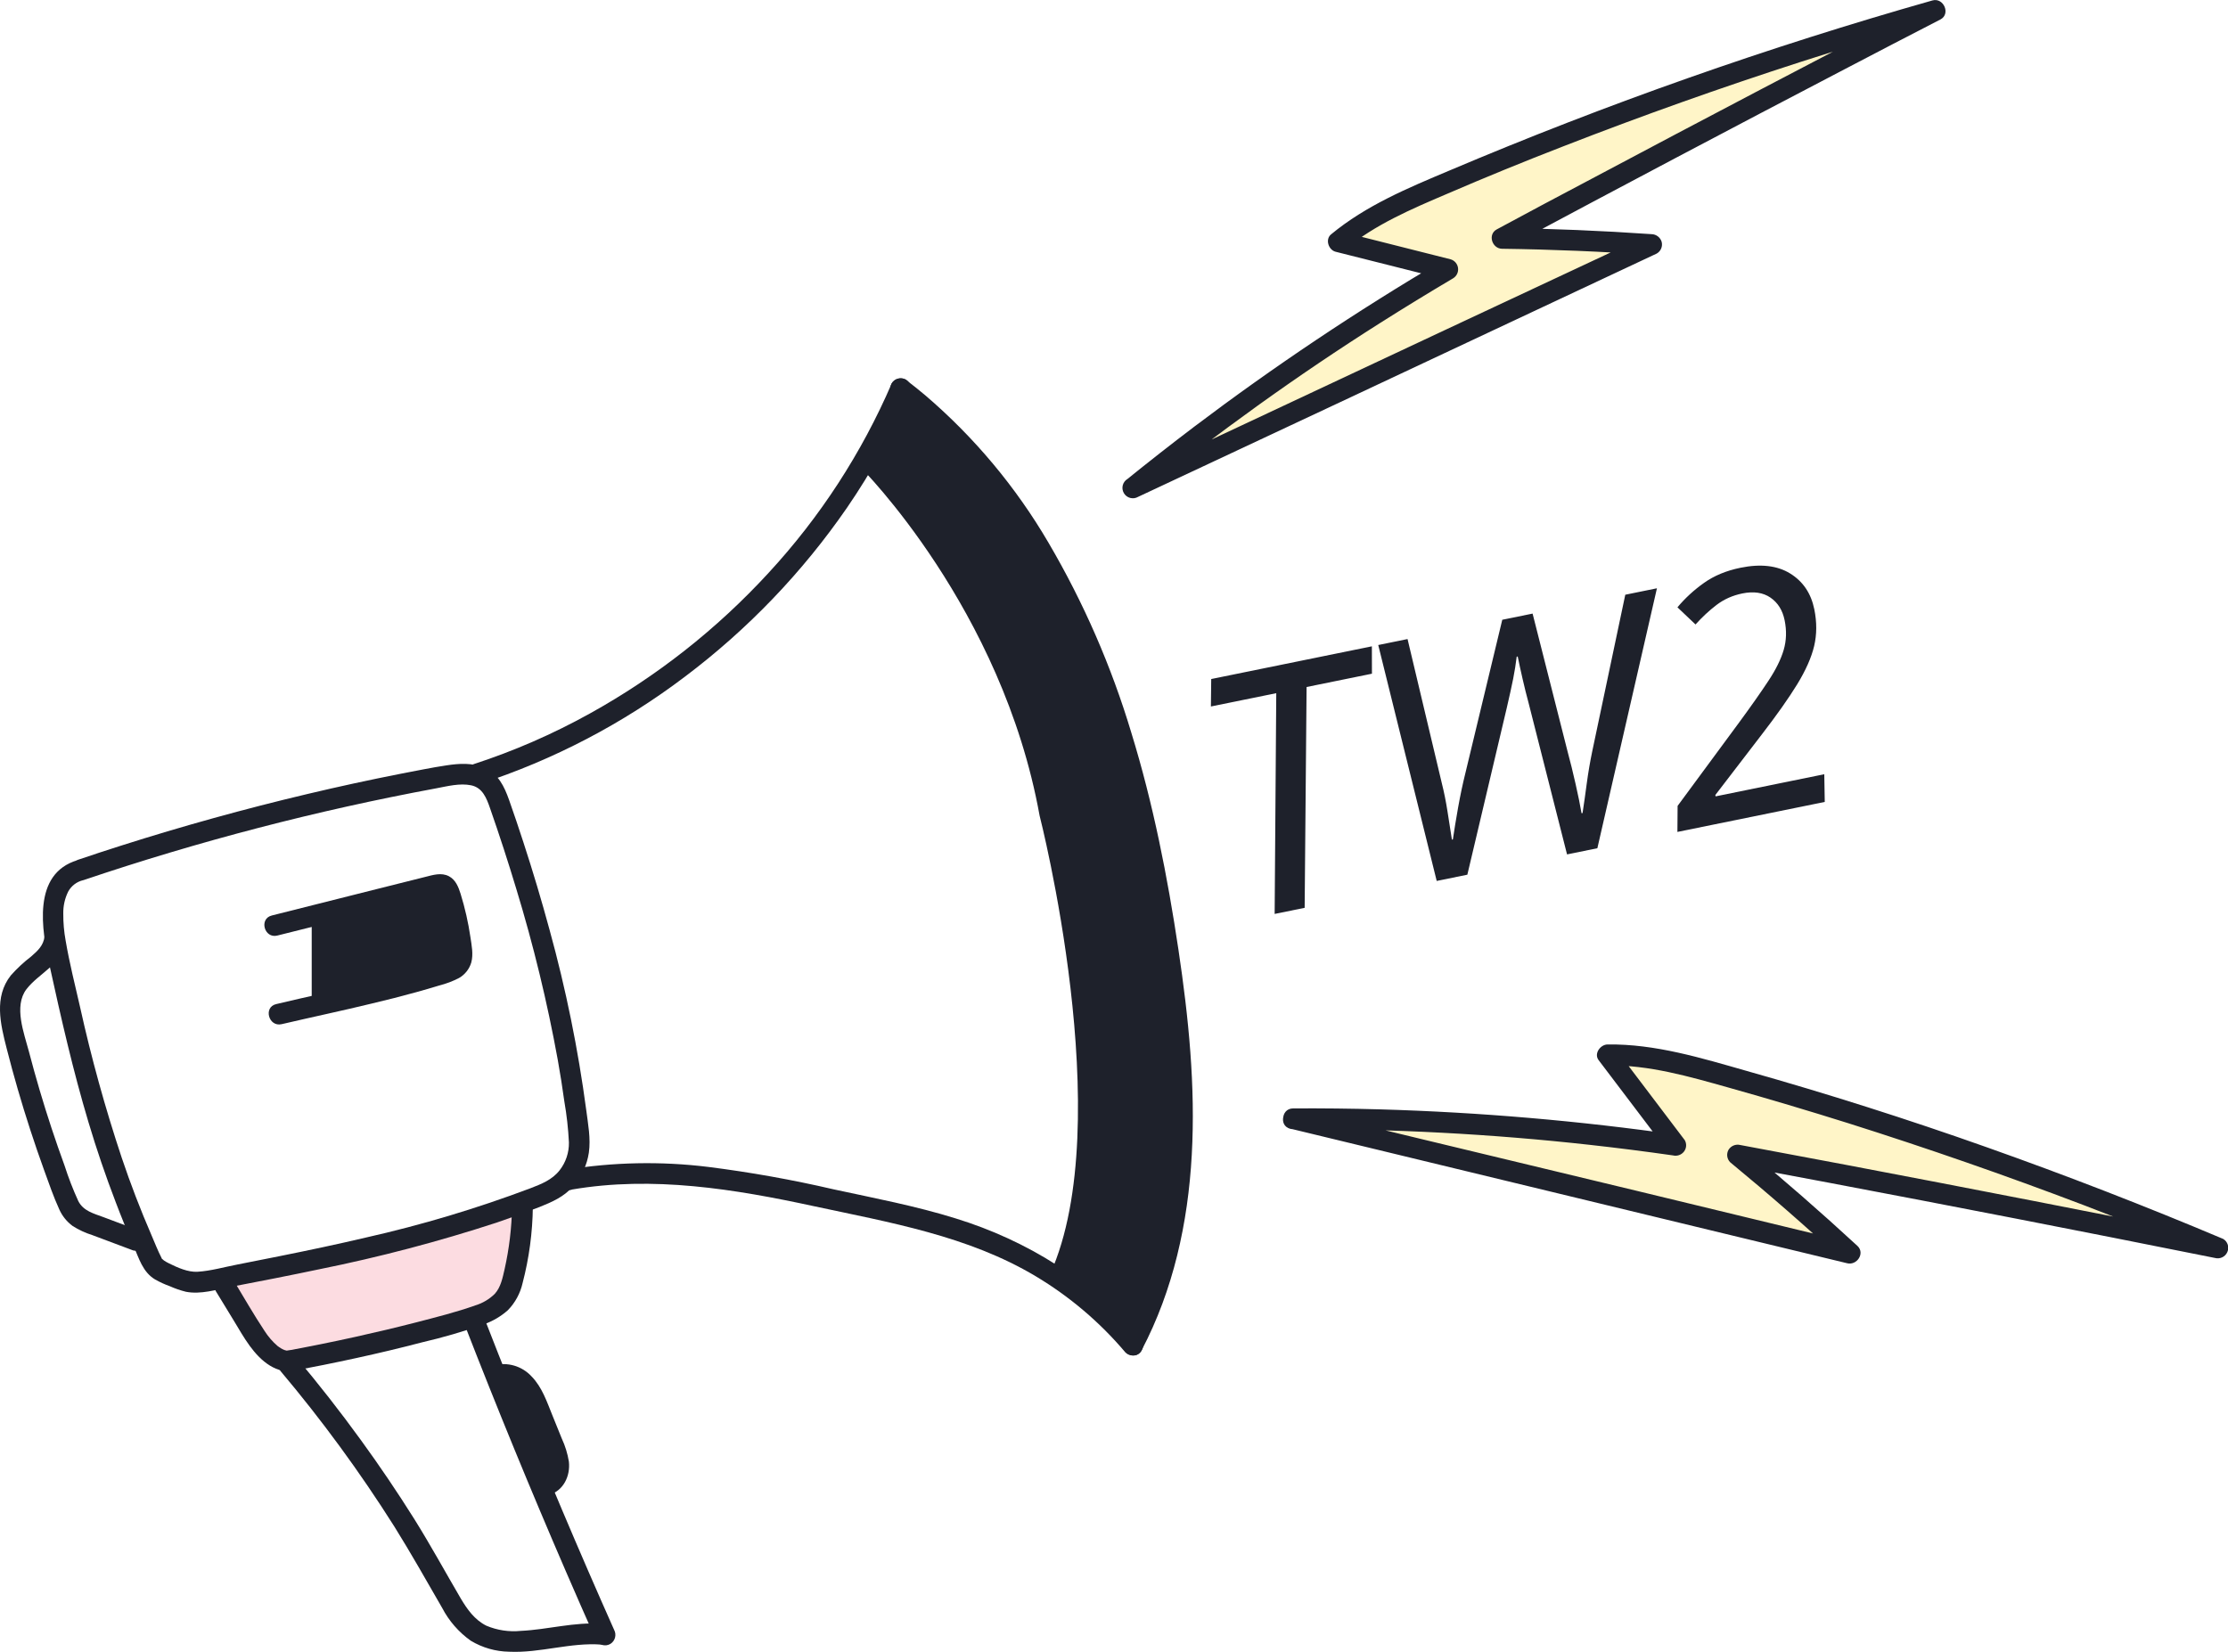
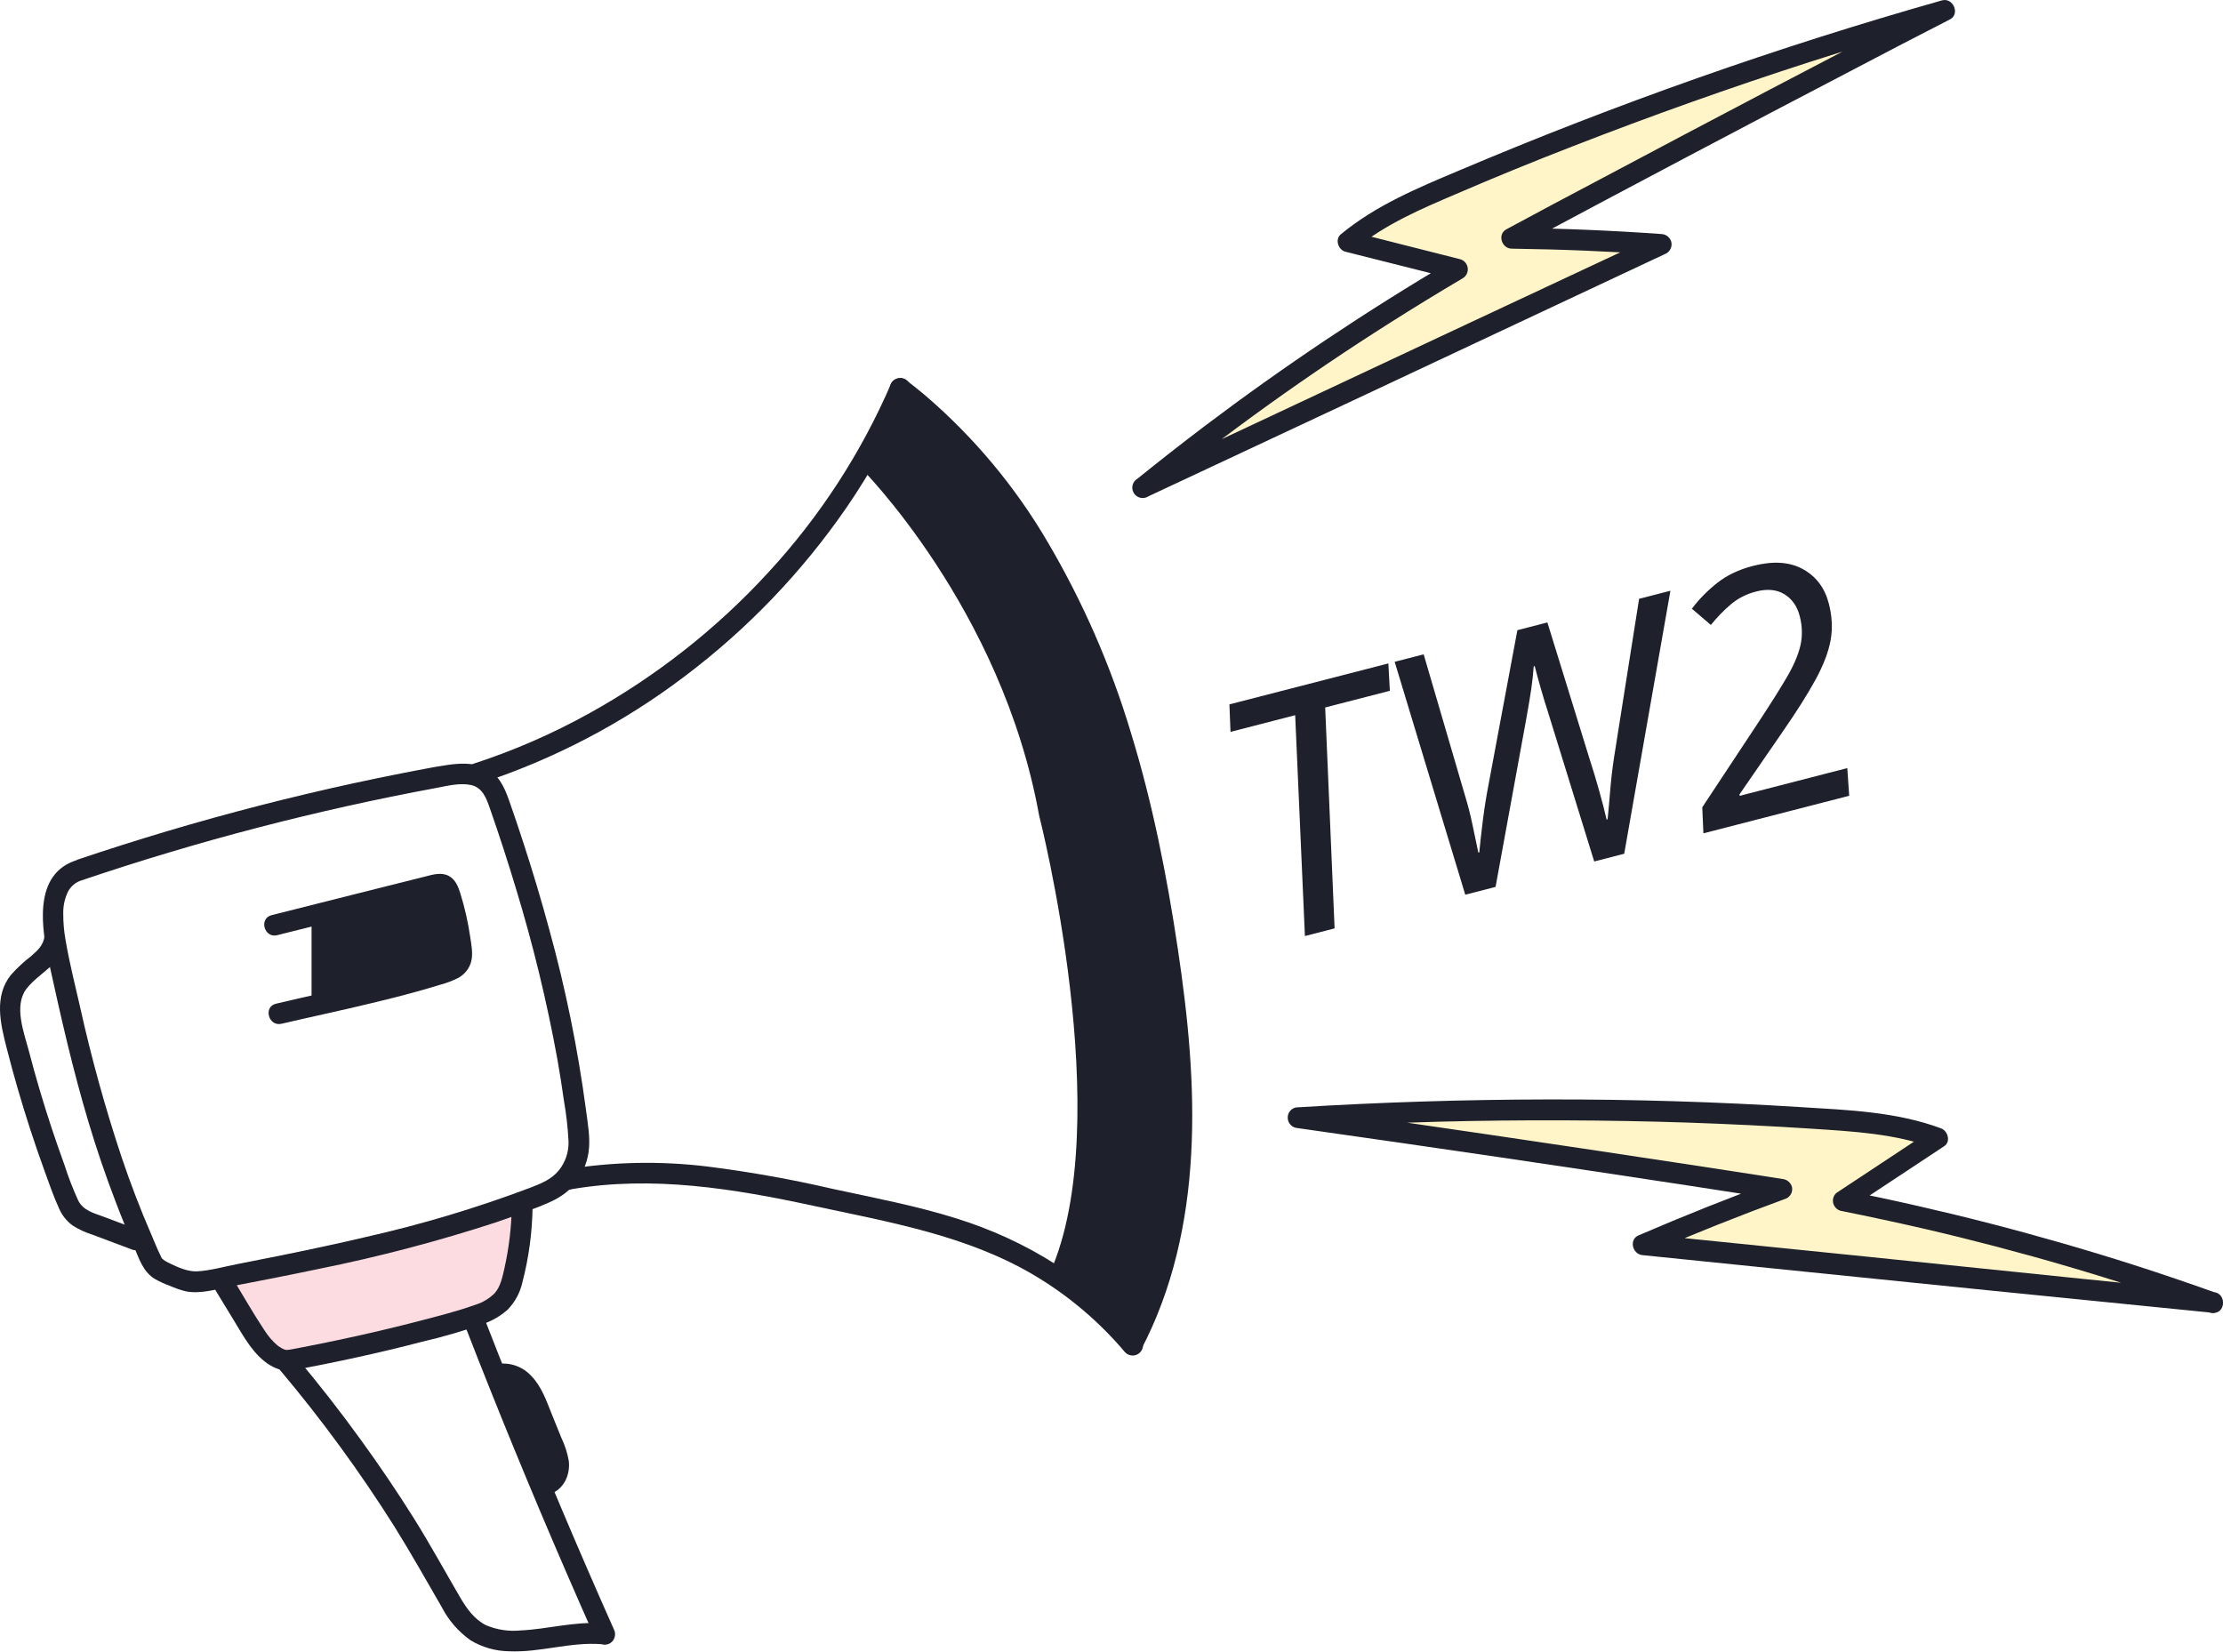
- <svg xmlns="http://www.w3.org/2000/svg" viewBox="0 0 535.5 397.09">
+ <svg xmlns="http://www.w3.org/2000/svg" viewBox="0 0 534.56 397.09">
  <defs>
-     <style>.cls-1,.cls-4{fill:#1e212b;}.cls-2{fill:#fcdce1;}.cls-3{fill:#fff5c8;}.cls-4{font-size:81.77px;font-family:Sarabun-MediumItalic, Sarabun;font-weight:500;font-style:italic;}</style>
+     <style>.cls-1,.cls-3{fill:#1e212b;}.cls-2{fill:#fcdce1;}.cls-3{isolation:isolate;font-size:81.77px;font-family:Sarabun-MediumItalic, Sarabun;font-weight:500;font-style:italic;}.cls-4{fill:#fff5c8;}</style>
  </defs>
-   <g id="Layer_6" data-name="Layer 6">
-     <path class="cls-1" d="M210.49,115.7s34,33.82,43,83.7c0,0,18.92,73.72,2.57,110.1l19.76,17.16s24.07-44.88,2.51-127c0,0-14.8-72.29-58.24-102.94Z" transform="translate(-3.62 -3.32)" />
-     <polygon class="cls-2" points="125.57 290.05 121.4 311.88 68.51 327.59 54.03 309.12 125.57 290.05" />
-     <polygon class="cls-1" points="119.28 330.66 131.29 356.94 134.26 352.73 125.97 332.68 119.28 330.66" />
-     <path class="cls-3" d="M281.74,115.83c3.74-2.91,118.82-53.72,118.82-53.72l-30.35-3.49,91.2-49S358.81,37.54,329.53,58.22l-4.74,3.51,24.53,5.72L275.9,120.6Z" transform="translate(-3.62 -3.32)" />
-     <path class="cls-3" d="M314.44,272.23c4.12-.1,70.3,2.76,91.94,6.39L390,256.94s64.78,12.21,140.6,43.82L424.12,283.38l24.16,21.21Z" transform="translate(-3.62 -3.32)" />
-     <text class="cls-4" transform="translate(294.19 222.18) rotate(-11.51)">TW2</text>
-     <path class="cls-1" d="M78.54,223.57c.49-.12,32.11-7.15,32.11-7.15l3.54,18.41L78.54,245.15Z" transform="translate(-3.62 -3.32)" />
+   <g id="Layer_1" data-name="Layer 1">
+     <g id="Layer_6" data-name="Layer 6">
+       <path class="cls-1" d="M206.87,112.38s34,33.82,43,83.7c0,0,18.92,73.72,2.57,110.1l19.76,17.16s24.07-44.88,2.51-127c0,0-14.8-72.29-58.24-102.94Z" transform="translate(0)" />
+       <polygon class="cls-2" points="125.57 290.05 121.4 311.88 68.51 327.59 54.03 309.12 125.57 290.05" />
+       <polygon class="cls-1" points="119.28 330.66 131.29 356.94 134.26 352.73 125.97 332.68 119.28 330.66" />
+       <text class="cls-3" transform="matrix(0.97, -0.25, 0.25, 0.97, 301.74, 228.21)">TW2</text>
+       <path class="cls-1" d="M74.92,220.25c.49-.12,32.11-7.15,32.11-7.15l3.54,18.41L74.92,241.83Z" transform="translate(0)" />
+     </g>
+     <g id="Layer_5" data-name="Layer 5">
+       <path class="cls-1" d="M69.73,329.68c10.65-2,21.25-4.25,31.74-7a136.88,136.88,0,0,0,14.84-4.33,17.46,17.46,0,0,0,5.76-3.39,13.63,13.63,0,0,0,3.54-6.54,76,76,0,0,0,2.46-18.32c.06-3.22-4.94-3.22-5,0a74.26,74.26,0,0,1-1.79,15c-.47,2-.9,4.32-2.36,5.93a11.32,11.32,0,0,1-4.66,2.77c-4.6,1.64-9.41,2.83-14.12,4.06q-7.36,1.89-14.76,3.52Q77,323.24,68.45,324.8a2.52,2.52,0,0,0-1.74,3.08A2.55,2.55,0,0,0,69.73,329.68Z" transform="translate(0)" />
+       <path class="cls-1" d="M67.38,329.54A338.7,338.7,0,0,1,94.77,367c4,6.41,7.71,13,11.5,19.57a22.31,22.31,0,0,0,6.87,7.89,18.37,18.37,0,0,0,9.24,2.65c7.45.35,14.73-2.28,22.19-1.71a2.5,2.5,0,1,0,0-5c-6.52-.49-12.9,1.4-19.39,1.7a17,17,0,0,1-8.27-1.24c-2.85-1.41-4.66-4-6.22-6.64-3.7-6.33-7.21-12.75-11.11-19q-6.08-9.68-12.79-18.92Q79.23,335.83,70.92,326a2.5,2.5,0,0,0-3.54,3.54Z" transform="translate(0)" />
+       <path class="cls-1" d="M111.73,318.59q11.56,29.78,24.25,59.09,3.6,8.32,7.29,16.61a2.51,2.51,0,0,0,3.42.9,2.56,2.56,0,0,0,.9-3.42q-12.78-28.71-24.47-57.88-3.33-8.31-6.57-16.65a2.57,2.57,0,0,0-3.08-1.75,2.52,2.52,0,0,0-1.74,3.08Z" transform="translate(0)" />
+       <path class="cls-1" d="M120,333.08c4.58-1.47,6.72,5.46,8,8.51,1.08,2.66,2.25,5.3,3.22,8,.44,1.25,1.43,4.36-.5,4.94-3.08.93-1.77,5.76,1.33,4.82,3.44-1,5.12-4.56,4.73-8A21.13,21.13,0,0,0,135,345.8l-2.25-5.56c-1.32-3.25-2.48-6.78-5-9.35a9.16,9.16,0,0,0-9.12-2.66c-3,1-1.75,5.81,1.33,4.83Z" transform="translate(0)" />
+       <path class="cls-1" d="M115.21,188.48a167.85,167.85,0,0,0,49.5-25.88A175.48,175.48,0,0,0,203.6,122a159.1,159.1,0,0,0,15.05-27.34,2.58,2.58,0,0,0-.9-3.42,2.53,2.53,0,0,0-3.42.9,161.12,161.12,0,0,1-29.61,45.56,170.53,170.53,0,0,1-43,33.83,157.8,157.8,0,0,1-27.84,12.13c-3,1-1.74,5.81,1.33,4.82Z" transform="translate(0)" />
+       <path class="cls-1" d="M137.38,286c19.52-3.36,39.17-.14,58.3,4,18.2,3.91,37,7.12,53.22,16.81a85.94,85.94,0,0,1,21.6,18.34,2.5,2.5,0,1,0,3.53-3.53c-11.59-13.73-27.22-23.42-44.33-28.69-9.62-3-19.55-4.88-29.37-7a297.56,297.56,0,0,0-30.09-5.38,120.53,120.53,0,0,0-34.19.68,2.51,2.51,0,0,0-1.74,3.07,2.55,2.55,0,0,0,3.07,1.75Z" transform="translate(0)" />
+       <path class="cls-1" d="M274.38,324.6c7.64-14.51,11.16-30.67,12.06-47,.92-16.5-.76-33-3.2-49.35-2.63-17.59-6.08-35.12-11.32-52.14A208.72,208.72,0,0,0,252,130.47,138.83,138.83,0,0,0,222.38,95c-1.52-1.28-3.08-2.52-4.66-3.73a2.5,2.5,0,0,0-2.52,4.32A129.15,129.15,0,0,1,245,128.68a194.08,194.08,0,0,1,20.21,43,325.49,325.49,0,0,1,12.16,51.08c2.61,15.93,4.57,32,4.33,48.23-.23,15.57-2.59,31.4-9,45.72-.81,1.81-1.69,3.6-2.61,5.36-1.5,2.85,2.81,5.38,4.31,2.53Z" transform="translate(0)" />
+     </g>
+     <g id="Layer_7" data-name="Layer 7">
+       <path class="cls-1" d="M66.65,224.9l20.61-5.16,10.12-2.52,5-1.26,2.64-.66a3.18,3.18,0,0,0,.51-.13c.17,0-.13-.37,0,0a46.75,46.75,0,0,1,2.34,9.17,39.44,39.44,0,0,1,.63,4.32c.09,1.35-.08,1.89-1.34,2.46a32.06,32.06,0,0,1-3.82,1.23q-2.61.79-5.24,1.51c-3.28.9-6.59,1.73-9.9,2.52-7.26,1.72-14.56,3.26-21.83,5-3.13.73-1.8,5.56,1.33,4.82,7.27-1.7,14.57-3.23,21.83-5,3.54-.84,7.08-1.73,10.59-2.71q2.73-.75,5.45-1.59a21.9,21.9,0,0,0,4.76-1.8,6.38,6.38,0,0,0,2.94-3.72c.54-2,.09-4.1-.2-6.07a69.42,69.42,0,0,0-2.37-10.46c-.52-1.65-1.18-3.35-2.8-4.21-1.82-.95-3.82-.31-5.68.16l-11.49,2.88-25.41,6.4C62.2,220.86,63.52,225.68,66.65,224.9Z" transform="translate(0)" />
+       <path class="cls-1" d="M20,211.59a614.43,614.43,0,0,1,84.86-22.09c2.67-.5,5.63-1.28,8.35-.72s3.69,3,4.56,5.53q3.38,9.67,6.33,19.47a364.85,364.85,0,0,1,9.94,41q.88,5,1.58,10a79.52,79.52,0,0,1,1.1,9.86,10.61,10.61,0,0,1-2.26,6.72c-1.82,2.29-4.34,3.26-7,4.29a297,297,0,0,1-39.6,11.86C81,299.13,74.07,300.59,67.14,302l-10.08,2c-3.13.6-6.41,1.55-9.6,1.74-2.28.13-4.79-1-6.81-2a9.09,9.09,0,0,1-1.35-.78c.25.18-.37-.35-.34-.31-.48-.53.15.31-.15-.27-.89-1.73-1.6-3.57-2.37-5.36q-4-9.22-7.2-18.74a362.25,362.25,0,0,1-10-36.19c-1.21-5.29-2.55-10.58-3.46-15.93a35,35,0,0,1-.57-6.54,11.49,11.49,0,0,1,1.17-5.25,5.56,5.56,0,0,1,3.6-2.76c3.07-.92,1.76-5.74-1.33-4.82-11,3.27-8.61,16.78-6.74,25.32,2.77,12.65,5.64,25.29,9.36,37.7q2.91,9.75,6.56,19.25,2,5.28,4.27,10.47c1.31,3,2.19,6.27,5.17,8.06a23.34,23.34,0,0,0,3.56,1.63,23.17,23.17,0,0,0,3.86,1.33c3.53.69,7.33-.51,10.79-1.18,7.11-1.36,14.22-2.75,21.3-4.24a377,377,0,0,0,42.6-11.21q5.18-1.75,10.28-3.74c3-1.2,5.9-2.45,8.11-5a15.67,15.67,0,0,0,3.76-8.06c.49-3.4-.2-6.91-.63-10.28a323.86,323.86,0,0,0-8.81-43.28q-2.88-10.62-6.3-21.09c-1.1-3.38-2.23-6.75-3.42-10.11s-2.61-6.29-5.9-7.74c-2.9-1.28-6.06-1.08-9.11-.62-3.66.54-7.3,1.32-10.93,2q-11.36,2.24-22.62,4.91-22.53,5.34-44.6,12.36-5.3,1.68-10.54,3.46c-3,1-1.73,5.85,1.33,4.82Z" transform="translate(0)" />
+       <path class="cls-1" d="M51.87,310.38l4.27,7c1.26,2.06,2.45,4.2,3.88,6.15,2.7,3.69,6.4,6.92,11.29,6A2.51,2.51,0,1,0,70,324.68c-.76.15.23,0-.2,0h-.6c-.6,0,.3.13-.27,0-.15-.05-.31-.08-.46-.12s-.7-.3-.28-.1c-.19-.09-.37-.18-.54-.28a5.69,5.69,0,0,1-.52-.33s-.53-.39-.36-.25a16.21,16.21,0,0,1-3.18-3.68c-2.6-3.92-4.93-8-7.38-12.05a2.5,2.5,0,1,0-4.32,2.52Z" transform="translate(0)" />
+       <path class="cls-1" d="M10.7,225.18c-.28,2.1-1.55,3.31-3.21,4.75a35.11,35.11,0,0,0-4.89,4.55c-4.09,5.18-2.5,11.7-1,17.55q2.51,9.86,5.66,19.53,1.59,4.89,3.34,9.73c1.15,3.15,2.24,6.37,3.64,9.42a10,10,0,0,0,3.21,4,19.83,19.83,0,0,0,4.74,2.2c3.27,1.24,6.55,2.44,9.81,3.68a2.52,2.52,0,0,0,3.08-1.75,2.56,2.56,0,0,0-1.75-3.07l-8.41-3.16c-2.38-.89-4.89-1.48-6.11-3.9a76.67,76.67,0,0,1-3.3-8.53q-1.63-4.5-3.13-9-3-9.09-5.42-18.36c-1.16-4.42-3.71-10.9-.62-15,3-3.92,8.46-5.84,9.19-11.26a2.59,2.59,0,0,0-1.75-3.08c-1.16-.32-2.89.4-3.07,1.75Z" transform="translate(0)" />
+     </g>
  </g>
-   <g id="Layer_5" data-name="Layer 5">
-     <path class="cls-1" d="M73.35,333c10.65-2,21.25-4.25,31.74-7a136.88,136.88,0,0,0,14.84-4.33,17.36,17.36,0,0,0,5.76-3.39,13.67,13.67,0,0,0,3.54-6.54,76,76,0,0,0,2.46-18.32c.06-3.22-4.94-3.22-5,0a74.26,74.26,0,0,1-1.79,15c-.47,2.05-.9,4.32-2.36,5.93a11.34,11.34,0,0,1-4.66,2.77c-4.6,1.64-9.41,2.83-14.12,4.06Q96.39,323.07,89,324.7q-8.43,1.86-16.93,3.42a2.52,2.52,0,0,0-1.74,3.08A2.56,2.56,0,0,0,73.35,333Z" transform="translate(-3.62 -3.32)" />
-     <path class="cls-1" d="M71,332.86a338.7,338.7,0,0,1,27.39,37.41c4,6.41,7.71,13,11.5,19.57a22.33,22.33,0,0,0,6.87,7.89,18.42,18.42,0,0,0,9.24,2.65c7.45.35,14.73-2.28,22.19-1.71a2.5,2.5,0,0,0,0-5c-6.52-.49-12.9,1.4-19.39,1.7a16.93,16.93,0,0,1-8.27-1.24c-2.85-1.41-4.66-4-6.22-6.64-3.7-6.33-7.21-12.75-11.11-19q-6.07-9.67-12.79-18.92-7.56-10.43-15.87-20.28a2.54,2.54,0,0,0-3.54,0,2.56,2.56,0,0,0,0,3.54Z" transform="translate(-3.62 -3.32)" />
-     <path class="cls-1" d="M115.35,321.91Q126.92,351.68,139.6,381q3.6,8.33,7.29,16.61a2.51,2.51,0,0,0,3.42.9,2.56,2.56,0,0,0,.9-3.42q-12.78-28.71-24.47-57.88-3.33-8.31-6.57-16.65a2.58,2.58,0,0,0-3.08-1.75,2.52,2.52,0,0,0-1.74,3.08Z" transform="translate(-3.62 -3.32)" />
-     <path class="cls-1" d="M123.57,336.4c4.58-1.47,6.72,5.46,8,8.51,1.08,2.66,2.25,5.3,3.22,8,.44,1.25,1.43,4.36-.5,4.94-3.08.93-1.77,5.76,1.33,4.82,3.44-1,5.12-4.56,4.73-8a21.25,21.25,0,0,0-1.71-5.55l-2.25-5.56c-1.32-3.25-2.48-6.78-5-9.35a9.16,9.16,0,0,0-9.12-2.66c-3,1-1.75,5.81,1.33,4.83Z" transform="translate(-3.62 -3.32)" />
-     <path class="cls-1" d="M118.83,191.8a167.61,167.61,0,0,0,49.5-25.88,175.68,175.68,0,0,0,38.89-40.58A158.83,158.83,0,0,0,222.27,98a2.58,2.58,0,0,0-.9-3.42,2.52,2.52,0,0,0-3.42.9,161.12,161.12,0,0,1-29.61,45.56,170.48,170.48,0,0,1-43,33.83A158.43,158.43,0,0,1,117.5,187c-3,1-1.74,5.81,1.33,4.82Z" transform="translate(-3.62 -3.32)" />
-     <path class="cls-1" d="M141,289.29c19.52-3.36,39.17-.14,58.3,4,18.2,3.91,37,7.12,53.22,16.81a85.94,85.94,0,0,1,21.6,18.34,2.5,2.5,0,0,0,3.53,0,2.53,2.53,0,0,0,0-3.53c-11.59-13.73-27.22-23.42-44.33-28.69-9.62-3-19.55-4.88-29.37-7a298.06,298.06,0,0,0-30.09-5.38,120.52,120.52,0,0,0-34.19.68,2.51,2.51,0,0,0-1.74,3.07,2.55,2.55,0,0,0,3.07,1.75Z" transform="translate(-3.62 -3.32)" />
-     <path class="cls-1" d="M278,327.92c7.64-14.51,11.16-30.67,12.06-46.95.92-16.5-.76-33-3.2-49.35-2.63-17.59-6.08-35.12-11.32-52.14a209,209,0,0,0-19.91-45.69A138.92,138.92,0,0,0,226,98.34c-1.52-1.28-3.08-2.52-4.66-3.73a2.52,2.52,0,0,0-3.42.9,2.55,2.55,0,0,0,.9,3.42A129.22,129.22,0,0,1,248.63,132a194.15,194.15,0,0,1,20.21,43A325,325,0,0,1,281,226.08c2.61,15.93,4.57,32,4.33,48.23-.23,15.57-2.59,31.4-9,45.72-.81,1.81-1.69,3.6-2.61,5.36-1.5,2.85,2.81,5.38,4.31,2.53Z" transform="translate(-3.62 -3.32)" />
-     <path class="cls-1" d="M277.16,122.76,325.72,100,374.27,77.2l27.55-12.93A2.52,2.52,0,0,0,403,61.45a2.6,2.6,0,0,0-2.41-1.84q-17.91-1.24-35.88-1.49l1.26,4.66q40.46-21.66,81.14-42.89Q458.51,13.92,470,8c2.53-1.31.77-5.34-1.93-4.57q-29.64,8.41-58.71,18.65T352,44.31c-10,4.21-20.05,8.39-28.46,15.35-1.47,1.21-.61,3.75,1.1,4.18L351,70.48l-.6-4.57a628.64,628.64,0,0,0-59.77,40q-8.34,6.33-16.46,12.9a2.53,2.53,0,0,0,0,3.54,2.56,2.56,0,0,0,3.54,0A610.84,610.84,0,0,1,335.4,80.92q8.66-5.48,17.48-10.7a2.52,2.52,0,0,0-.59-4.56L325.92,59,327,63.2c7.17-5.93,15.89-9.64,24.37-13.26q13.92-6,28-11.45,28.24-11,57.14-20.32,16.32-5.25,32.81-9.93l-1.93-4.57q-40.74,21.1-81.26,42.65-11.39,6-22.76,12.14c-2.24,1.2-1.14,4.63,1.26,4.66q18,.24,35.88,1.49L399.3,60,350.74,82.74l-48.55,22.78-27.55,12.92a2.5,2.5,0,0,0,2.52,4.32Z" transform="translate(-3.62 -3.32)" />
-     <path class="cls-1" d="M313.77,274.64l52.13,12.61L418,299.85,447.61,307c2.33.56,4.34-2.42,2.44-4.18q-13.2-12.18-27.06-23.61l-2.43,4.18q45.06,8.39,90,17.27,12.7,2.52,25.41,5.06a2.52,2.52,0,0,0,3-1.44,2.48,2.48,0,0,0-1-3.13q-28-11.82-56.72-22t-57.79-18.38c-10.89-3.1-22-6.53-33.45-6.37-1.71,0-3.36,2.18-2.16,3.77l16.42,21.67,2.82-3.67A634.25,634.25,0,0,0,335.26,270q-10.41-.29-20.82-.23c-3.22,0-3.23,5,0,5a617.29,617.29,0,0,1,71.28,3.76q10,1.11,20,2.54a2.57,2.57,0,0,0,2.63-.9,2.47,2.47,0,0,0,.2-2.77l-16.42-21.68L390,259.44c10-.14,19.61,2.67,29.13,5.34s19.19,5.56,28.72,8.55q28.47,9,56.37,19.61,15.7,6,31.21,12.53l1.93-4.57q-44.94-9-90-17.55-12.74-2.42-25.46-4.78a2.59,2.59,0,0,0-2.83,1.15,2.51,2.51,0,0,0,.4,3q13.86,11.42,27.05,23.61l2.43-4.18-52.13-12.61L344.68,277l-29.58-7.15c-3.12-.75-4.46,4.07-1.33,4.82Z" transform="translate(-3.62 -3.32)" />
+   <g id="bolt_top">
+     <path class="cls-4" d="M280.59,111.92C284.33,109,399.41,58.2,399.41,58.2l-30.35-3.49,91.2-49s-102.6,27.92-131.88,48.6l-4.74,3.51,24.53,5.72-73.42,53.15Z" transform="translate(0)" />
+     <path class="cls-1" d="M276,119.43,324.6,96.67l48.55-22.8L400.7,60.94a2.52,2.52,0,0,0,1.18-2.82,2.58,2.58,0,0,0-2.41-1.84Q381.56,55,363.59,54.79l1.26,4.66Q405.3,37.79,446,16.56q11.4-6,22.89-11.89c2.53-1.31.77-5.34-1.93-4.57q-29.64,8.4-58.71,18.65T350.88,41c-10,4.21-20.05,8.39-28.46,15.35-1.47,1.21-.61,3.75,1.1,4.18l26.36,6.64-.6-4.57a626.55,626.55,0,0,0-59.77,40q-8.34,6.33-16.46,12.9a2.54,2.54,0,0,0,0,3.54,2.57,2.57,0,0,0,3.54,0,610.08,610.08,0,0,1,57.69-41.43q8.66-5.49,17.48-10.7a2.52,2.52,0,0,0-.59-4.56L324.8,55.67l1.08,4.2c7.17-5.93,15.89-9.64,24.37-13.26q13.92-6,28-11.45,28.25-11,57.14-20.32,16.32-5.25,32.81-9.93L466.27.34Q425.53,21.43,385,43q-11.38,6-22.76,12.14c-2.24,1.2-1.14,4.63,1.26,4.66q18,.24,35.88,1.49l-1.21-4.61L349.62,79.41l-48.55,22.78-27.55,12.92a2.5,2.5,0,0,0,2.52,4.32Z" transform="translate(0)" />
  </g>
-   <g id="Layer_7" data-name="Layer 7">
-     <path class="cls-1" d="M70.27,228.22l20.61-5.16L101,220.54l5-1.26,2.64-.66c.17,0,.34-.1.51-.13s-.13-.37,0,0a47.09,47.09,0,0,1,2.34,9.17,39.09,39.09,0,0,1,.63,4.32c.09,1.35-.08,1.89-1.34,2.46a32.06,32.06,0,0,1-3.82,1.23q-2.61.79-5.24,1.51c-3.28.9-6.59,1.73-9.9,2.52-7.26,1.72-14.56,3.26-21.83,5-3.13.73-1.8,5.56,1.33,4.82,7.27-1.7,14.57-3.23,21.83-5,3.54-.84,7.08-1.73,10.59-2.71q2.73-.75,5.45-1.59a21.7,21.7,0,0,0,4.76-1.8,6.37,6.37,0,0,0,2.94-3.72c.54-2,.09-4.1-.2-6.07a69.42,69.42,0,0,0-2.37-10.46c-.52-1.65-1.18-3.35-2.8-4.21-1.82-.95-3.82-.31-5.68.16L94.35,217,68.94,223.4c-3.12.78-1.8,5.6,1.33,4.82Z" transform="translate(-3.62 -3.32)" />
-     <path class="cls-1" d="M23.64,214.91a614.8,614.8,0,0,1,84.86-22.09c2.67-.5,5.63-1.28,8.35-.72s3.69,3,4.56,5.53q3.38,9.68,6.33,19.47a364,364,0,0,1,9.94,41c.59,3.31,1.12,6.64,1.58,10a80,80,0,0,1,1.1,9.86,10.57,10.57,0,0,1-2.26,6.72c-1.82,2.29-4.34,3.26-7,4.29a298,298,0,0,1-39.6,11.86c-6.89,1.62-13.81,3.08-20.74,4.47l-10.08,2c-3.13.6-6.41,1.55-9.6,1.74-2.28.13-4.79-1-6.81-2a9.48,9.48,0,0,1-1.35-.78c.25.18-.37-.35-.34-.31-.48-.53.15.31-.15-.27-.89-1.73-1.6-3.57-2.37-5.36q-4-9.22-7.2-18.74a362.73,362.73,0,0,1-10-36.19c-1.21-5.29-2.55-10.58-3.46-15.93a34.91,34.91,0,0,1-.57-6.54A11.47,11.47,0,0,1,20,217.67a5.55,5.55,0,0,1,3.6-2.76c3.07-.92,1.76-5.74-1.33-4.82-11,3.27-8.61,16.78-6.74,25.32,2.77,12.65,5.64,25.29,9.36,37.7q2.91,9.75,6.56,19.25,2,5.28,4.27,10.47c1.31,3,2.19,6.27,5.17,8.06a22.91,22.91,0,0,0,3.56,1.63,23.17,23.17,0,0,0,3.86,1.33c3.53.69,7.33-.51,10.79-1.18,7.11-1.36,14.22-2.75,21.3-4.24A376.63,376.63,0,0,0,123,297.22q5.17-1.75,10.28-3.74c3-1.2,5.9-2.45,8.11-5a15.67,15.67,0,0,0,3.76-8.06c.49-3.4-.2-6.91-.63-10.28a323.86,323.86,0,0,0-8.81-43.28q-2.88-10.62-6.3-21.09c-1.1-3.38-2.23-6.75-3.42-10.11s-2.61-6.29-5.9-7.74c-2.9-1.28-6.06-1.08-9.11-.62-3.66.54-7.3,1.32-10.93,2q-11.35,2.23-22.62,4.91-22.53,5.34-44.6,12.36-5.3,1.68-10.54,3.46c-3,1-1.73,5.85,1.33,4.82Z" transform="translate(-3.62 -3.32)" />
-     <path class="cls-1" d="M55.49,313.7l4.27,7c1.26,2.06,2.45,4.2,3.88,6.15,2.7,3.69,6.4,6.92,11.29,6A2.5,2.5,0,0,0,73.6,328c-.76.15.23,0-.2,0h-.6c-.6,0,.3.13-.27,0-.15-.05-.31-.08-.46-.12s-.7-.3-.28-.1c-.19-.09-.37-.18-.54-.28a5.69,5.69,0,0,1-.52-.33s-.53-.39-.36-.25a16.57,16.57,0,0,1-3.18-3.68c-2.6-3.92-4.93-8-7.38-12.05a2.5,2.5,0,1,0-4.32,2.52Z" transform="translate(-3.62 -3.32)" />
-     <path class="cls-1" d="M14.32,228.5c-.28,2.1-1.55,3.31-3.21,4.75a35.15,35.15,0,0,0-4.89,4.55c-4.09,5.18-2.5,11.7-1,17.55q2.51,9.86,5.66,19.53,1.59,4.89,3.34,9.73c1.15,3.15,2.24,6.37,3.64,9.42a10,10,0,0,0,3.21,4,20,20,0,0,0,4.74,2.2c3.27,1.24,6.55,2.44,9.81,3.68a2.52,2.52,0,0,0,3.08-1.75,2.56,2.56,0,0,0-1.75-3.07l-8.41-3.16c-2.38-.89-4.89-1.48-6.11-3.9a77.89,77.89,0,0,1-3.3-8.53q-1.64-4.5-3.13-9-3-9.09-5.42-18.36c-1.16-4.42-3.71-10.9-.62-15,3-3.92,8.46-5.84,9.19-11.26a2.59,2.59,0,0,0-1.75-3.08c-1.16-.32-2.89.4-3.07,1.75Z" transform="translate(-3.62 -3.32)" />
+   <g id="bolt_bottom">
+     <path class="cls-4" d="M395.36,298.75l29.83-12L319,267.8c82-4.64,147.17,5.36,147.17,5.36l-22.65,15c21.62,3.76,85,23,88.85,24.5Z" transform="translate(0)" />
+     <path class="cls-1" d="M532,315.73c3.2.33,3.53-4.66.34-5L502,307.67l-53.35-5.49-53.36-5.42.91,4.75q16.48-7.11,33.35-13.29a2.52,2.52,0,0,0,1.38-2.69,2.62,2.62,0,0,0-2.29-2q-12.78-2-25.6-3.94-45.35-6.9-90.72-13.34l.3,4.95q16.8-1,33.6-1.45,29.83-.75,59.68.22c10,.35,20.06.83,29.93,1.48s19.86,1.18,29.25,4.63l-.77-4.21-22.69,15a2.47,2.47,0,0,0-.73,2.68,2.55,2.55,0,0,0,2.18,1.72q9.9,2,19.71,4.25a618,618,0,0,1,68.48,20.12c3.05,1.08,4.7-3.64,1.66-4.71q-9.8-3.51-19.71-6.7a633.32,633.32,0,0,0-69.81-18l1.45,4.4,22.68-15c1.66-1.1.83-3.71-.79-4.28-10.74-4-22.36-4.4-33.66-5.1q-30.15-1.9-60.62-1.85t-60.8,1.92a2.48,2.48,0,0,0-2,2.62,2.52,2.52,0,0,0,2.36,2.35l25.64,3.67q45.35,6.54,90.63,13.59l-.9-4.75q-16.87,6.18-33.37,13.29c-2.37,1-1.47,4.51.92,4.75l30.3,3.09,53.33,5.42L532,315.7Z" transform="translate(0)" />
  </g>
</svg>
